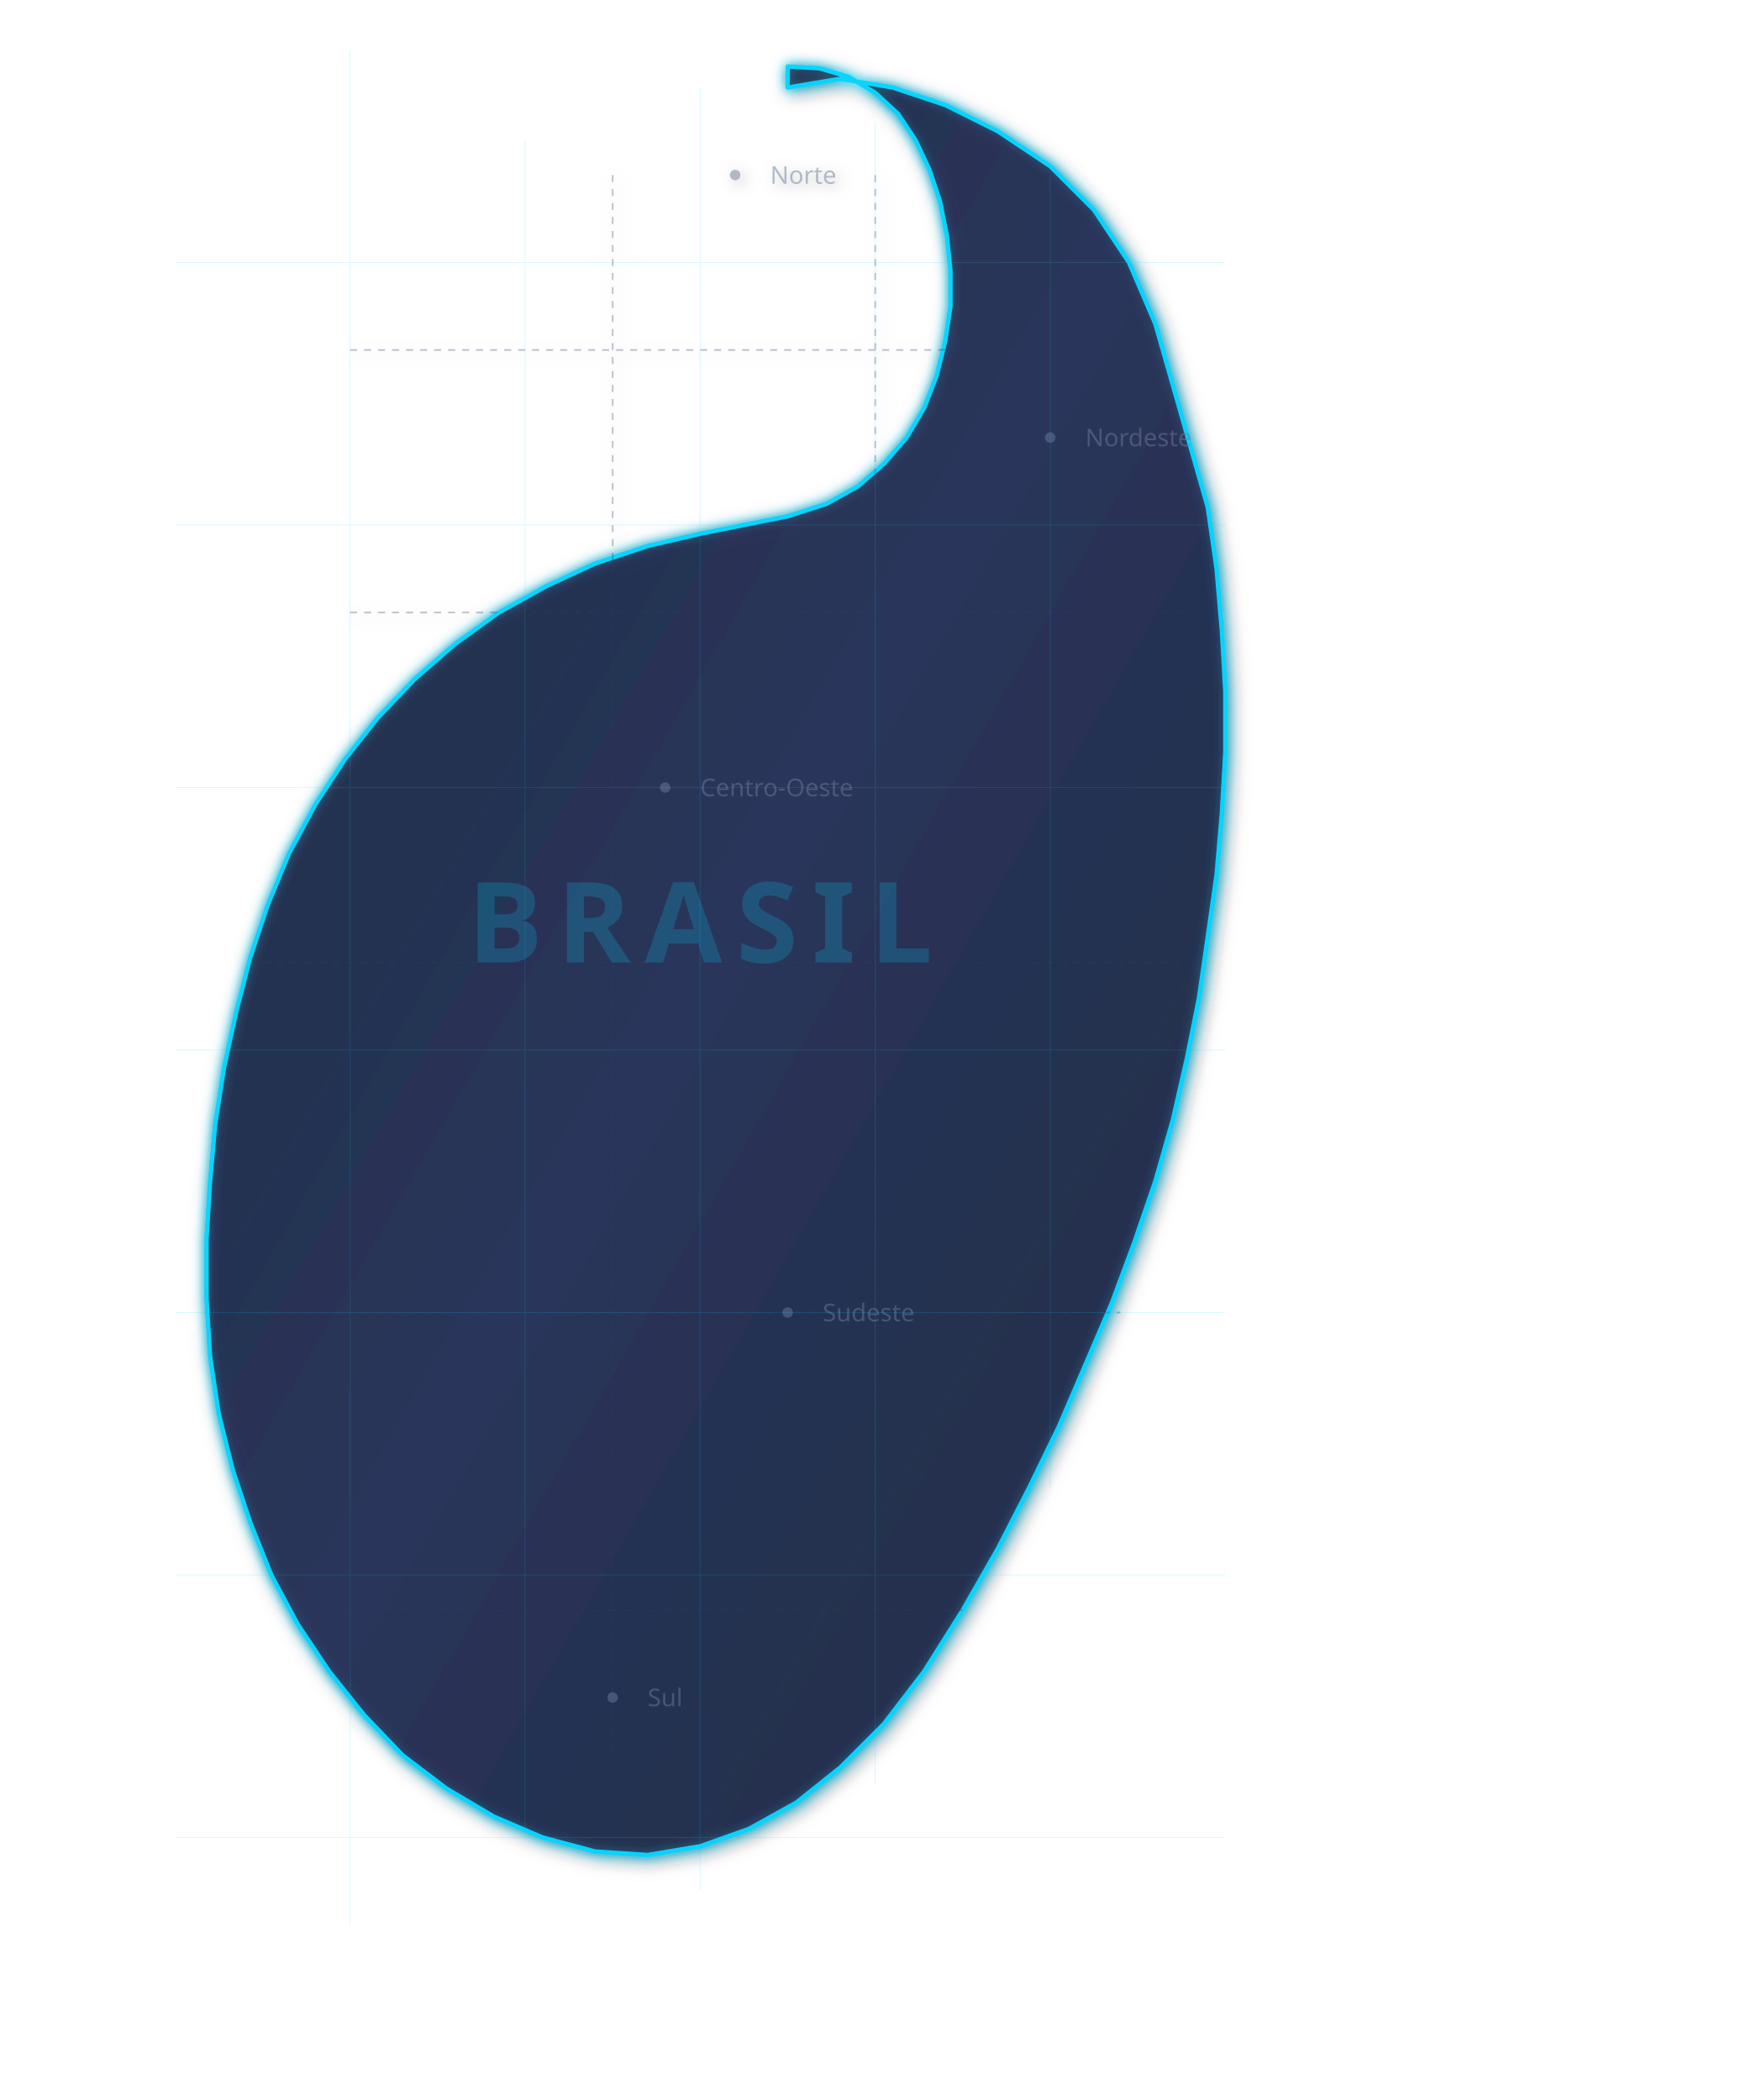
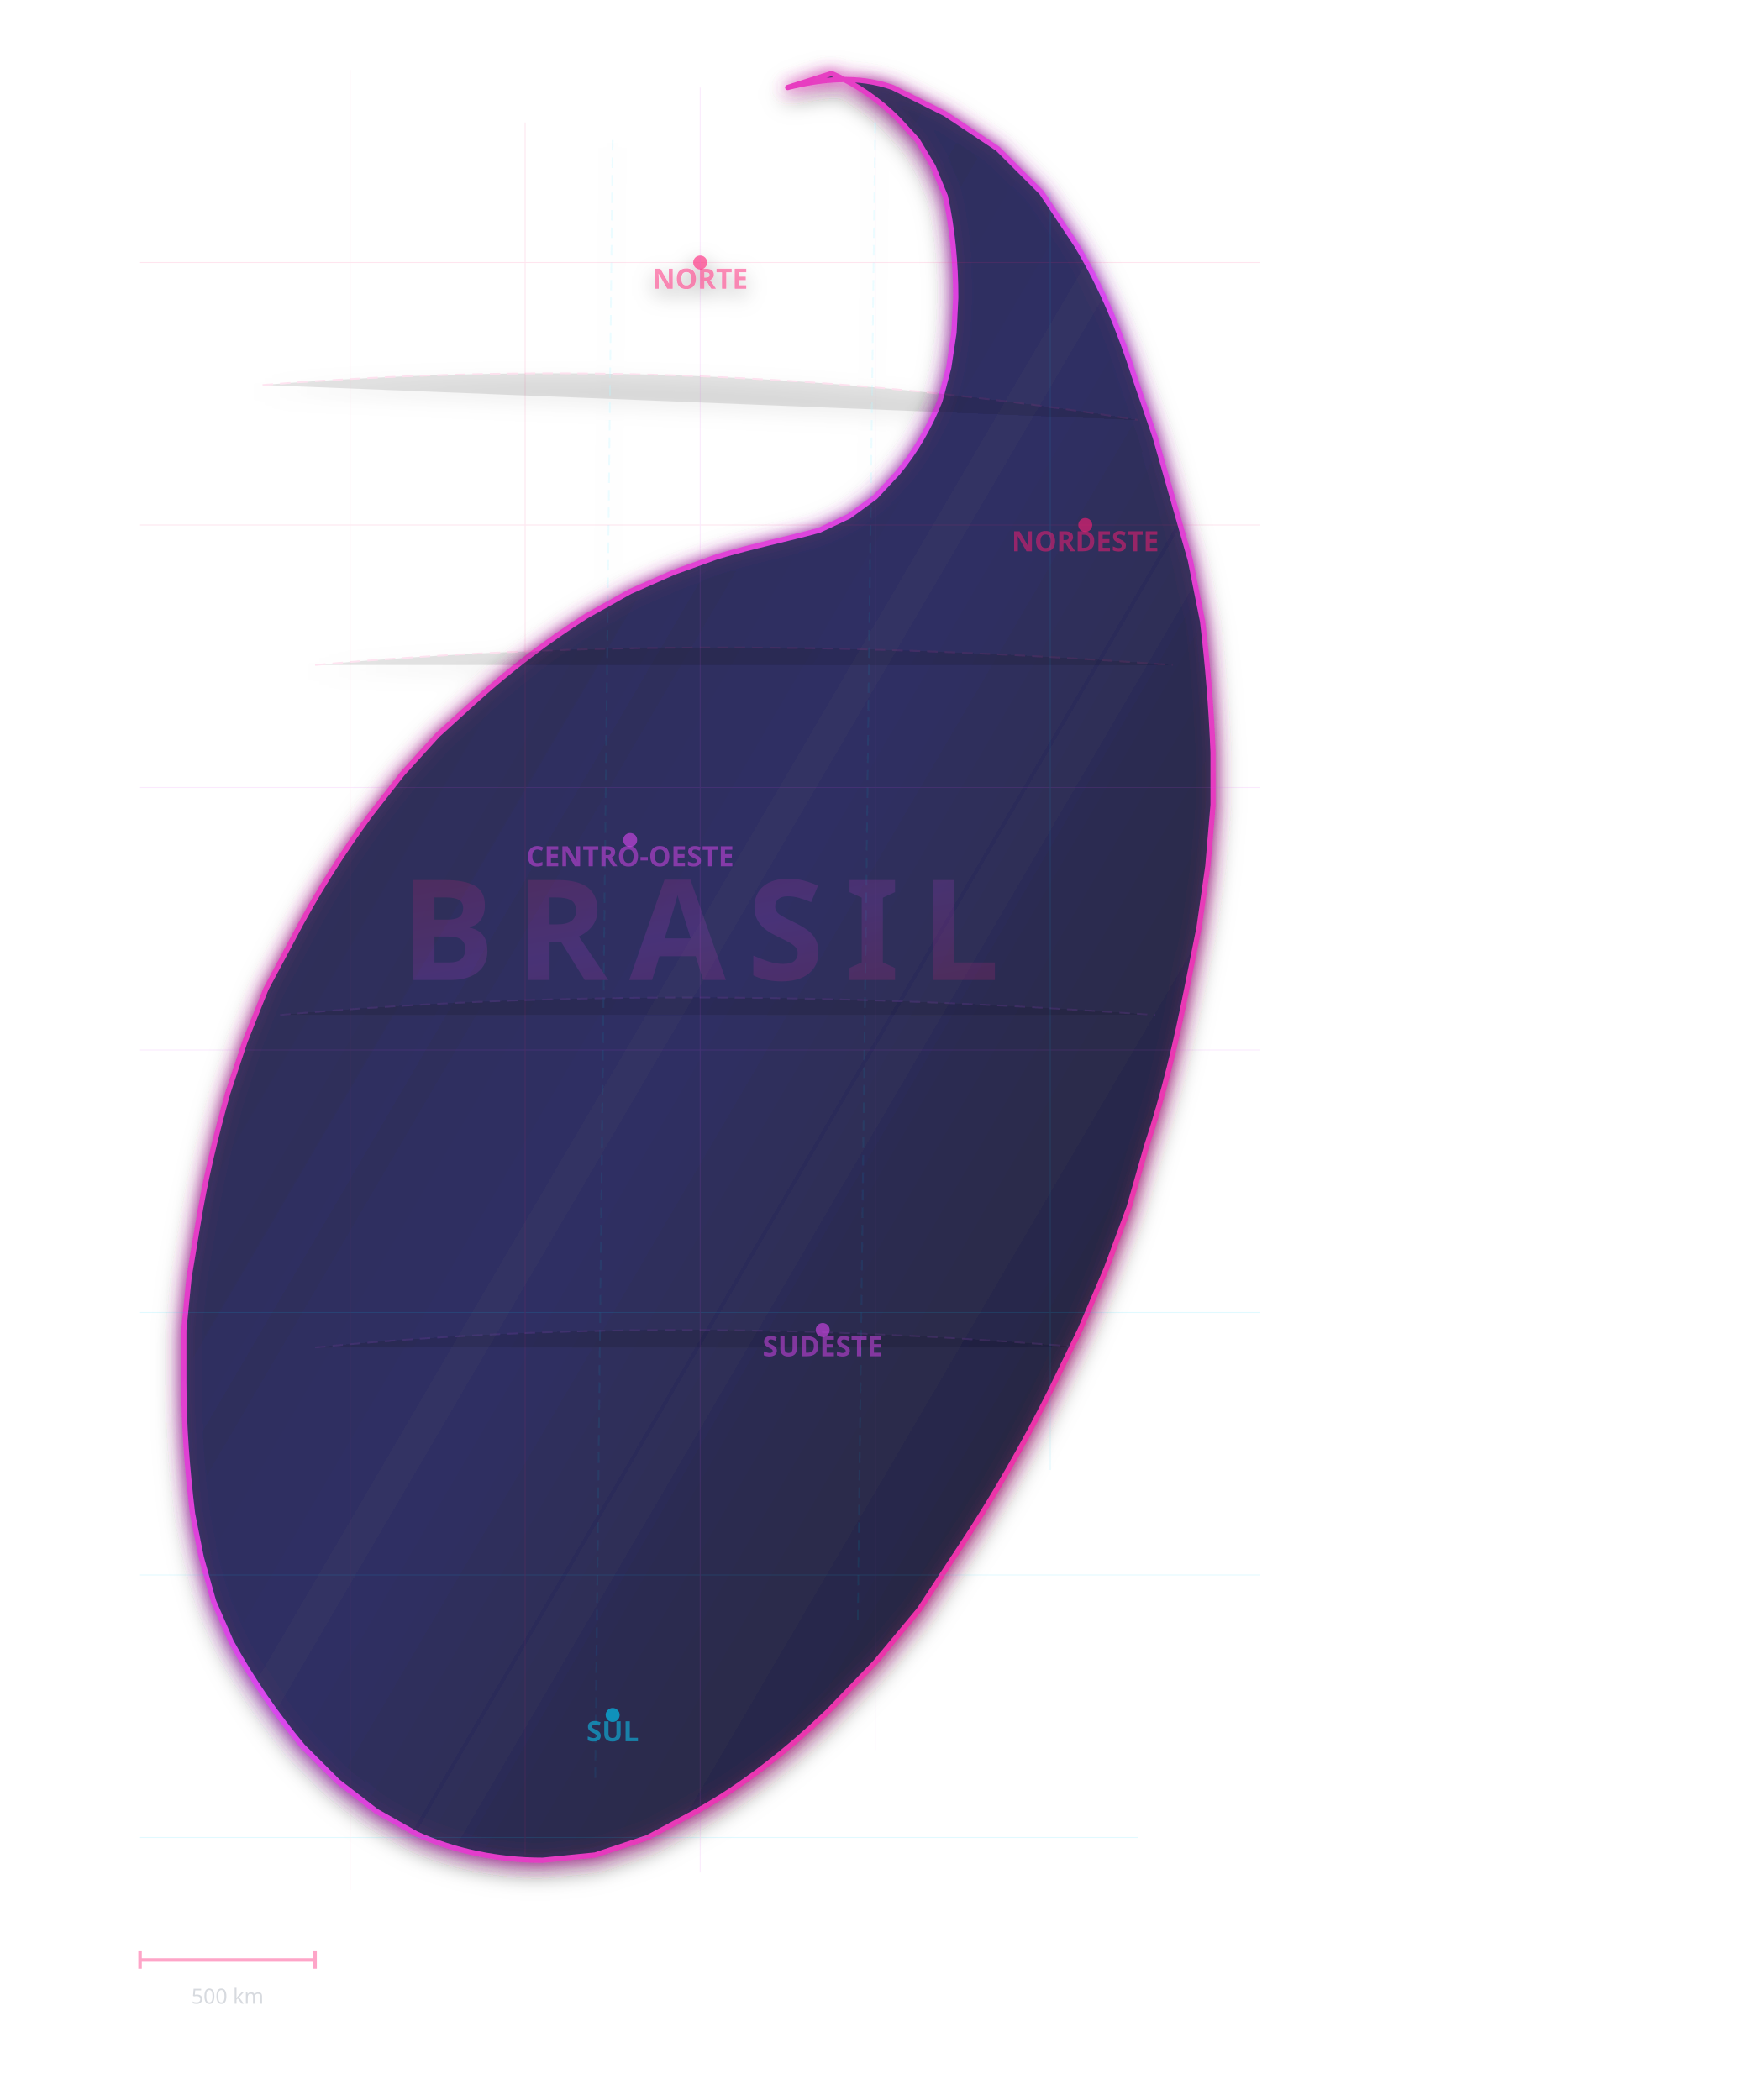
<svg xmlns="http://www.w3.org/2000/svg" viewBox="0 0 1000 1200" preserveAspectRatio="xMidYMid meet">
  <defs>
-     <linearGradient id="brazilGradient" x1="0%" y1="0%" x2="100%" y2="100%">
-       <stop offset="0%" style="stop-color:#1e2746;stop-opacity:0.8" />
-       <stop offset="50%" style="stop-color:#252e54;stop-opacity:0.9" />
-       <stop offset="100%" style="stop-color:#1a2340;stop-opacity:0.8" />
+     <linearGradient id="brazilGradientEmidias" x1="0%" y1="0%" x2="100%" y2="100%">
+       <stop offset="0%" style="stop-color:#242449;stop-opacity:0.9" />
+       <stop offset="50%" style="stop-color:#2d2d5f;stop-opacity:0.95" />
+       <stop offset="100%" style="stop-color:#1a1a2e;stop-opacity:0.9" />
    </linearGradient>
-     <filter id="glow">
-       <feGaussianBlur stdDeviation="3" result="coloredBlur" />
+     <linearGradient id="borderGradientEmidias" x1="0%" y1="0%" x2="100%" y2="100%">
+       <stop offset="0%" style="stop-color:#fc1e75;stop-opacity:1" />
+       <stop offset="50%" style="stop-color:#d946ef;stop-opacity:1" />
+       <stop offset="100%" style="stop-color:#fc1e75;stop-opacity:1" />
+     </linearGradient>
+     <filter id="glowEmidias">
+       <feGaussianBlur stdDeviation="4" result="coloredBlur" />
      <feMerge>
        <feMergeNode in="coloredBlur" />
        <feMergeNode in="SourceGraphic" />
      </feMerge>
    </filter>
-     <filter id="shadow">
-       <feGaussianBlur in="SourceAlpha" stdDeviation="4" />
-       <feOffset dx="2" dy="2" result="offsetblur" />
+     <filter id="shadowEmidias">
+       <feGaussianBlur in="SourceAlpha" stdDeviation="6" />
+       <feOffset dx="0" dy="4" result="offsetblur" />
      <feComponentTransfer>
-         <feFuncA type="linear" slope="0.5" />
+         <feFuncA type="linear" slope="0.6" />
      </feComponentTransfer>
      <feMerge>
        <feMergeNode />
        <feMergeNode in="SourceGraphic" />
      </feMerge>
    </filter>
  </defs>
  <rect width="1000" height="1200" fill="transparent" />
-   <g id="brazil-map" filter="url(#shadow)">
-     <path id="brazil-outline" d="M 450,50                  L 480,45 L 510,50 L 540,60 L 570,75 L 600,95 L 625,120 L 645,150                  L 660,185 L 670,220 L 680,255 L 690,290 L 695,325 L 698,360                  L 700,395 L 700,430 L 698,465 L 695,500 L 690,535 L 685,570                  L 678,605 L 670,640 L 660,675 L 648,710 L 635,745 L 620,780                  L 605,815 L 588,850 L 570,885 L 550,920 L 528,955 L 505,985                  L 480,1010 L 455,1030 L 428,1045 L 400,1055 L 370,1060 L 340,1058                  L 310,1050 L 282,1038 L 255,1022 L 230,1003 L 208,980 L 188,955                  L 170,928 L 155,900 L 143,870 L 133,840 L 125,808 L 120,775                  L 118,742 L 118,708 L 120,675 L 123,642 L 128,610 L 135,578                  L 143,547 L 153,517 L 165,488 L 180,460 L 197,434 L 216,410                  L 237,388 L 260,368 L 285,350 L 312,335 L 340,322 L 370,312                  L 400,305 L 425,300 L 450,295 L 472,288 L 490,278 L 505,265                  L 518,250 L 528,233 L 535,215 L 540,195 L 543,175 L 543,155                  L 541,135 L 537,115 L 531,97 L 523,80 L 513,65 L 500,53                  L 485,44 L 468,39 L 450,38 L 450,50 Z" fill="url(#brazilGradient)" stroke="#00d4ff" stroke-width="2.5" stroke-linejoin="round" opacity="0.95" filter="url(#glow)" />
-     <g id="state-lines" opacity="0.3">
-       <path d="M 200,200 L 600,200" stroke="#2a3c66" stroke-width="1" stroke-dasharray="4,4" />
-       <path d="M 200,350 L 680,350" stroke="#2a3c66" stroke-width="1" stroke-dasharray="4,4" />
-       <path d="M 150,550 L 680,550" stroke="#2a3c66" stroke-width="1" stroke-dasharray="4,4" />
-       <path d="M 150,750 L 640,750" stroke="#2a3c66" stroke-width="1" stroke-dasharray="4,4" />
-       <path d="M 180,920 L 550,920" stroke="#2a3c66" stroke-width="1" stroke-dasharray="4,4" />
-       <path d="M 350,100 L 350,1000" stroke="#2a3c66" stroke-width="1" stroke-dasharray="4,4" />
-       <path d="M 500,100 L 500,900" stroke="#2a3c66" stroke-width="1" stroke-dasharray="4,4" />
+   <g id="brazil-map-emidias" filter="url(#shadowEmidias)">
+     <path id="brazil-outline-main" d="M 450,50                  C 470,45 490,43 510,50                  L 540,65 L 570,85 L 595,110 L 615,140                  C 630,165 640,190 648,215                  L 660,250 L 670,285 L 680,320 L 687,355                  C 690,380 692,405 693,430                  L 693,460 L 690,495 L 685,530 L 678,565                  C 672,595 665,625 655,655                  L 645,690 L 632,725 L 617,760 L 600,795                  C 585,825 568,855 548,885                  L 525,920 L 500,950 L 473,978                  C 450,1000 425,1020 398,1035                  L 370,1050 L 340,1060 L 310,1063                  C 285,1063 260,1058 238,1048                  L 215,1035 L 193,1018 L 173,998                  C 158,980 144,960 132,938                  L 122,915 L 115,890 L 110,865                  C 107,840 105,815 105,790                  L 105,760 L 108,730 L 113,700                  C 117,675 123,650 130,625                  L 140,595 L 152,565 L 167,537                  C 180,512 195,488 212,465                  L 230,442 L 250,420 L 272,400                  C 292,382 313,366 335,352                  L 360,338 L 385,327 L 410,318                  C 430,312 450,308 468,303                  L 485,295 L 500,284 L 513,270                  C 523,258 531,244 537,229                  L 542,210 L 545,190 L 546,170                  C 546,150 544,130 540,112                  L 533,95 L 524,80 L 513,68                  C 502,57 489,48 475,42                  L 450,50 Z" fill="url(#brazilGradientEmidias)" stroke="url(#borderGradientEmidias)" stroke-width="3" stroke-linejoin="round" stroke-linecap="round" opacity="0.95" filter="url(#glowEmidias)" />
+     <g id="regional-lines" opacity="0.25">
+       <path d="M 150,220 Q 400,200 650,240" stroke="#fc1e75" stroke-width="1" stroke-dasharray="6,4" opacity="0.4" />
+       <path d="M 180,380 Q 400,360 670,380" stroke="#fc1e75" stroke-width="1" stroke-dasharray="6,4" opacity="0.4" />
+       <path d="M 160,580 Q 380,560 660,580" stroke="#d946ef" stroke-width="1" stroke-dasharray="6,4" opacity="0.4" />
+       <path d="M 180,770 Q 380,750 620,770" stroke="#d946ef" stroke-width="1" stroke-dasharray="6,4" opacity="0.4" />
+       <path d="M 350,80 L 340,1020" stroke="#00d4ff" stroke-width="1" stroke-dasharray="6,4" opacity="0.3" />
+       <path d="M 500,70 L 490,930" stroke="#00d4ff" stroke-width="1" stroke-dasharray="6,4" opacity="0.3" />
    </g>
-     <g id="reference-points" opacity="0.5">
-       <circle cx="420" cy="100" r="3" fill="#6b7a99" />
-       <text x="440" y="105" fill="#6b7a99" font-size="14" font-family="sans-serif">Norte</text>
-       <circle cx="600" cy="250" r="3" fill="#6b7a99" />
-       <text x="620" y="255" fill="#6b7a99" font-size="14" font-family="sans-serif">Nordeste</text>
-       <circle cx="380" cy="450" r="3" fill="#6b7a99" />
-       <text x="400" y="455" fill="#6b7a99" font-size="14" font-family="sans-serif">Centro-Oeste</text>
-       <circle cx="450" cy="750" r="3" fill="#6b7a99" />
-       <text x="470" y="755" fill="#6b7a99" font-size="14" font-family="sans-serif">Sudeste</text>
-       <circle cx="350" cy="970" r="3" fill="#6b7a99" />
-       <text x="370" y="975" fill="#6b7a99" font-size="14" font-family="sans-serif">Sul</text>
+     <g id="regional-markers" opacity="0.6">
+       <circle cx="400" cy="150" r="4" fill="#fc1e75">
+         <animate attributeName="opacity" values="0.5;1;0.5" dur="3s" repeatCount="indefinite" />
+       </circle>
+       <circle cx="620" cy="300" r="4" fill="#fc1e75">
+         <animate attributeName="opacity" values="0.5;1;0.5" dur="3s" begin="0.6s" repeatCount="indefinite" />
+       </circle>
+       <circle cx="360" cy="480" r="4" fill="#d946ef">
+         <animate attributeName="opacity" values="0.5;1;0.5" dur="3s" begin="1.2s" repeatCount="indefinite" />
+       </circle>
+       <circle cx="470" cy="760" r="4" fill="#d946ef">
+         <animate attributeName="opacity" values="0.5;1;0.5" dur="3s" begin="1.8s" repeatCount="indefinite" />
+       </circle>
+       <circle cx="350" cy="980" r="4" fill="#00d4ff">
+         <animate attributeName="opacity" values="0.5;1;0.5" dur="3s" begin="2.4s" repeatCount="indefinite" />
+       </circle>
+     </g>
+     <g id="region-labels" opacity="0.5">
+       <text x="400" y="165" fill="#fc1e75" font-size="16" font-family="sans-serif" font-weight="600" text-anchor="middle">NORTE</text>
+       <text x="620" y="315" fill="#fc1e75" font-size="16" font-family="sans-serif" font-weight="600" text-anchor="middle">NORDESTE</text>
+       <text x="360" y="495" fill="#d946ef" font-size="16" font-family="sans-serif" font-weight="600" text-anchor="middle">CENTRO-OESTE</text>
+       <text x="470" y="775" fill="#d946ef" font-size="16" font-family="sans-serif" font-weight="600" text-anchor="middle">SUDESTE</text>
+       <text x="350" y="995" fill="#00d4ff" font-size="16" font-family="sans-serif" font-weight="600" text-anchor="middle">SUL</text>
    </g>
  </g>
-   <g id="coordinate-grid" opacity="0.15">
-     <line x1="100" y1="150" x2="700" y2="150" stroke="#00d4ff" stroke-width="0.5" />
-     <line x1="100" y1="300" x2="700" y2="300" stroke="#00d4ff" stroke-width="0.5" />
-     <line x1="100" y1="450" x2="700" y2="450" stroke="#00d4ff" stroke-width="0.5" />
-     <line x1="100" y1="600" x2="700" y2="600" stroke="#00d4ff" stroke-width="0.5" />
-     <line x1="100" y1="750" x2="700" y2="750" stroke="#00d4ff" stroke-width="0.5" />
-     <line x1="100" y1="900" x2="700" y2="900" stroke="#00d4ff" stroke-width="0.5" />
-     <line x1="100" y1="1050" x2="700" y2="1050" stroke="#00d4ff" stroke-width="0.5" />
-     <line x1="200" y1="30" x2="200" y2="1100" stroke="#00d4ff" stroke-width="0.5" />
-     <line x1="300" y1="80" x2="300" y2="1050" stroke="#00d4ff" stroke-width="0.5" />
-     <line x1="400" y1="50" x2="400" y2="1080" stroke="#00d4ff" stroke-width="0.5" />
-     <line x1="500" y1="70" x2="500" y2="1020" stroke="#00d4ff" stroke-width="0.5" />
-     <line x1="600" y1="100" x2="600" y2="850" stroke="#00d4ff" stroke-width="0.5" />
+   <g id="coordinate-grid-emidias" opacity="0.12">
+     <line x1="80" y1="150" x2="720" y2="150" stroke="#fc1e75" stroke-width="0.5" />
+     <line x1="80" y1="300" x2="720" y2="300" stroke="#fc1e75" stroke-width="0.5" />
+     <line x1="80" y1="450" x2="720" y2="450" stroke="#d946ef" stroke-width="0.5" />
+     <line x1="80" y1="600" x2="720" y2="600" stroke="#d946ef" stroke-width="0.5" />
+     <line x1="80" y1="750" x2="720" y2="750" stroke="#00d4ff" stroke-width="0.5" />
+     <line x1="80" y1="900" x2="720" y2="900" stroke="#00d4ff" stroke-width="0.5" />
+     <line x1="80" y1="1050" x2="650" y2="1050" stroke="#00d4ff" stroke-width="0.5" />
+     <line x1="200" y1="40" x2="200" y2="1080" stroke="#fc1e75" stroke-width="0.5" />
+     <line x1="300" y1="70" x2="300" y2="1060" stroke="#fc1e75" stroke-width="0.5" />
+     <line x1="400" y1="50" x2="400" y2="1070" stroke="#d946ef" stroke-width="0.5" />
+     <line x1="500" y1="65" x2="500" y2="1000" stroke="#d946ef" stroke-width="0.5" />
+     <line x1="600" y1="110" x2="600" y2="840" stroke="#00d4ff" stroke-width="0.5" />
  </g>
-   <text x="400" y="550" text-anchor="middle" fill="#00d4ff" font-size="64" font-weight="700" font-family="sans-serif" opacity="0.2" letter-spacing="8">
+   <text x="400" y="560" text-anchor="middle" fill="url(#borderGradientEmidias)" font-size="80" font-weight="900" font-family="sans-serif" opacity="0.15" letter-spacing="12" style="text-transform: uppercase;">
        BRASIL
    </text>
+   <g id="scale-indicator" opacity="0.4">
+     <line x1="80" y1="1120" x2="180" y2="1120" stroke="#fc1e75" stroke-width="2" />
+     <line x1="80" y1="1115" x2="80" y2="1125" stroke="#fc1e75" stroke-width="2" />
+     <line x1="180" y1="1115" x2="180" y2="1125" stroke="#fc1e75" stroke-width="2" />
+     <text x="130" y="1145" fill="#9ca3af" font-size="12" font-family="sans-serif" text-anchor="middle">500 km</text>
+   </g>
</svg>
